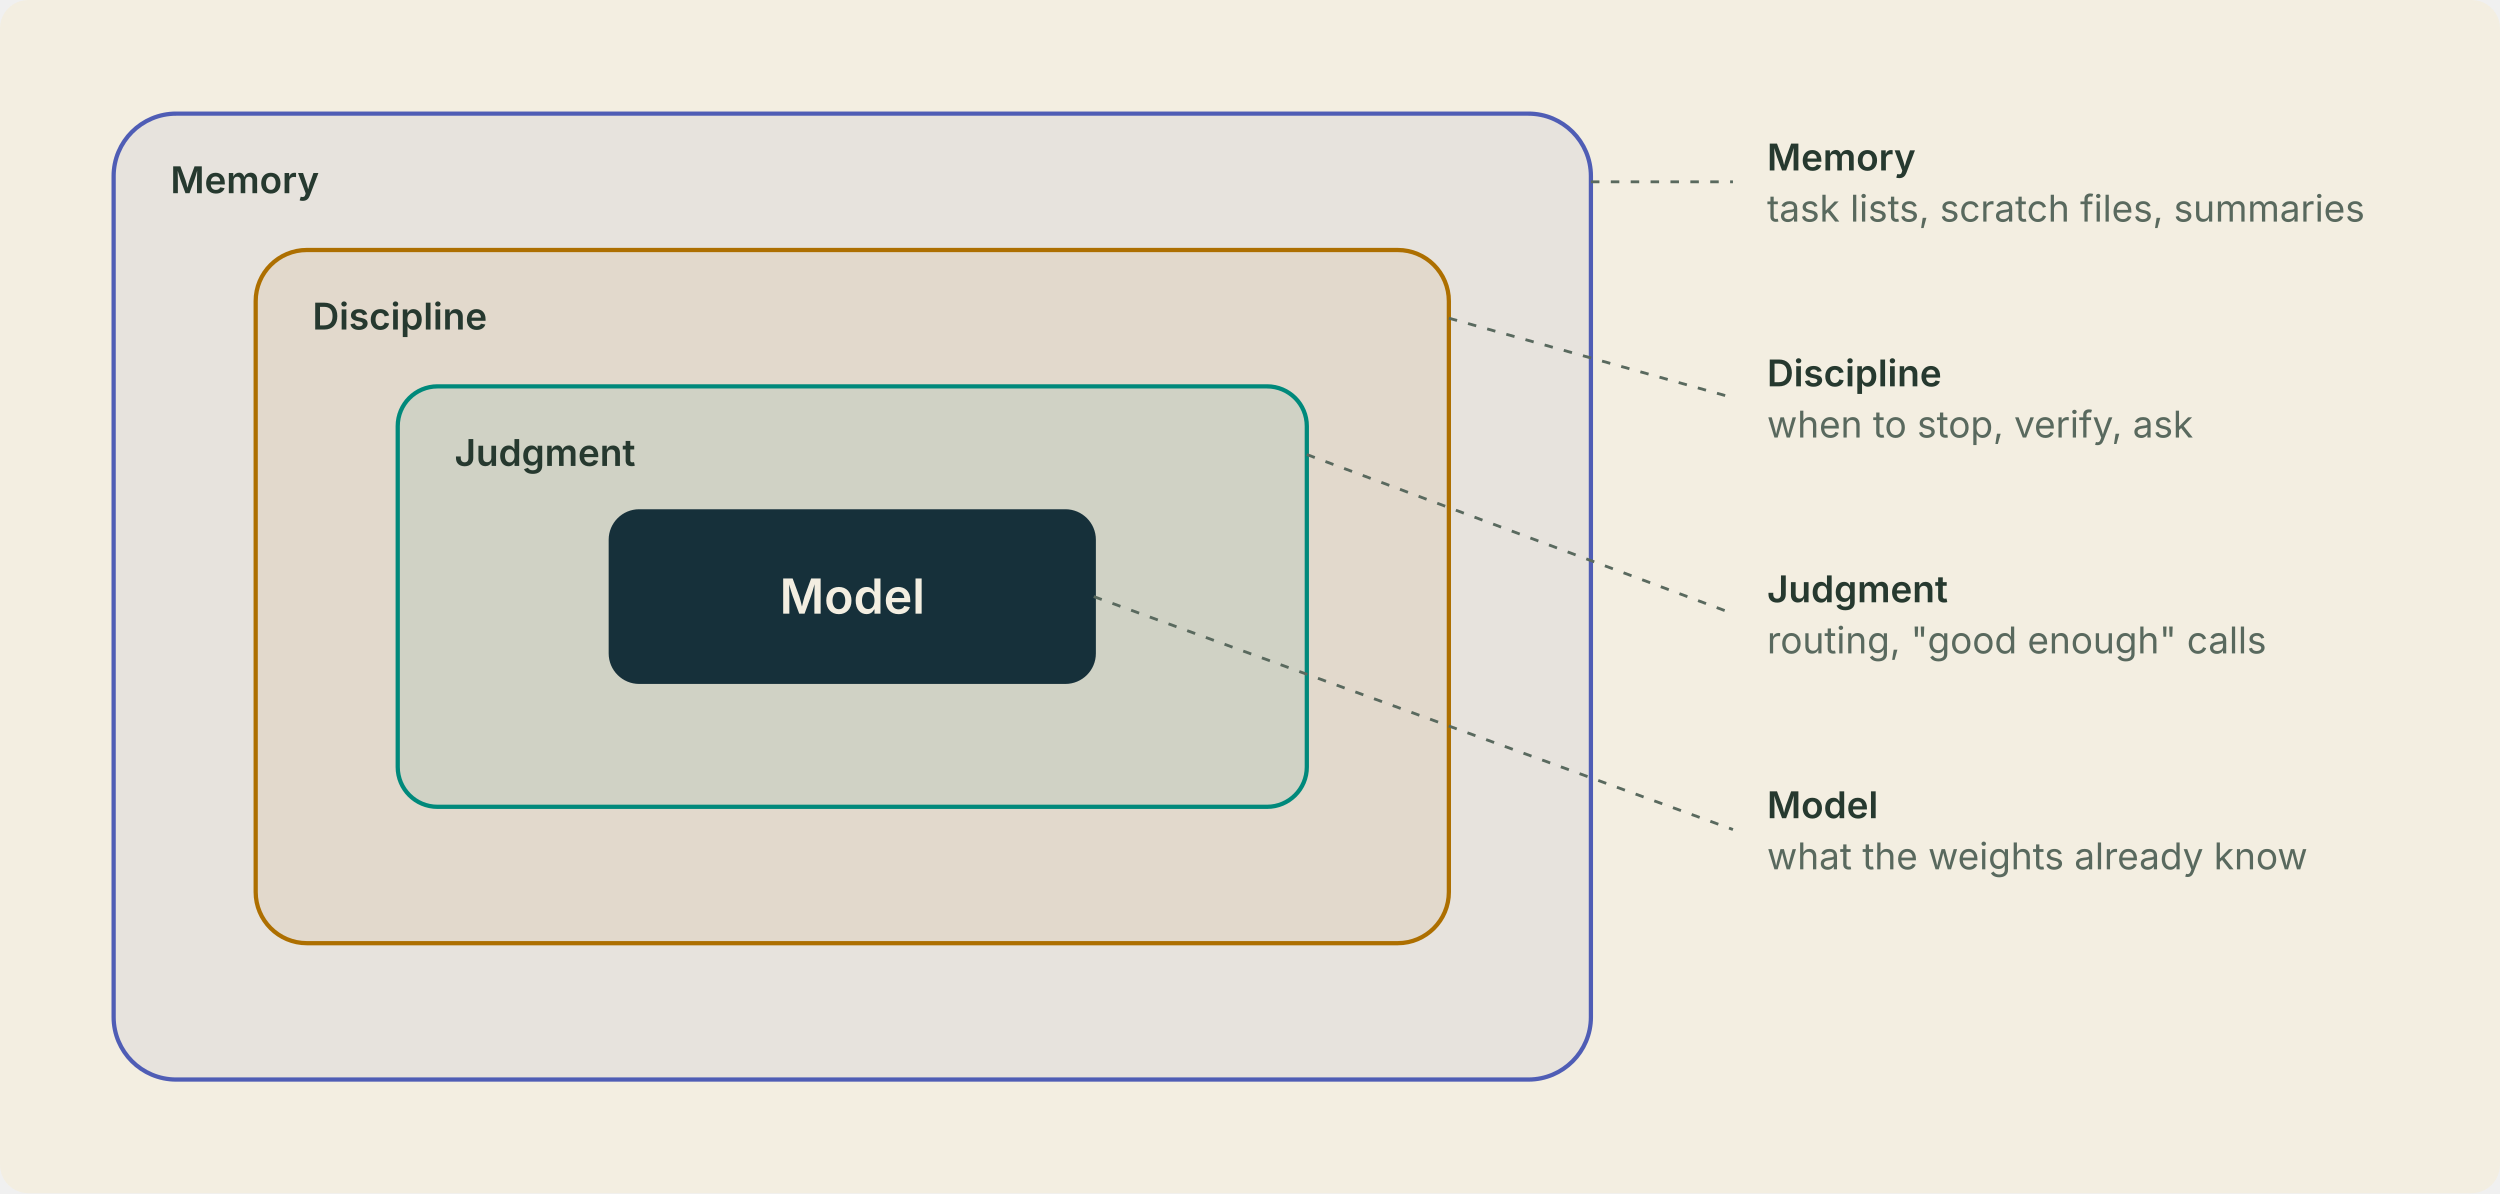
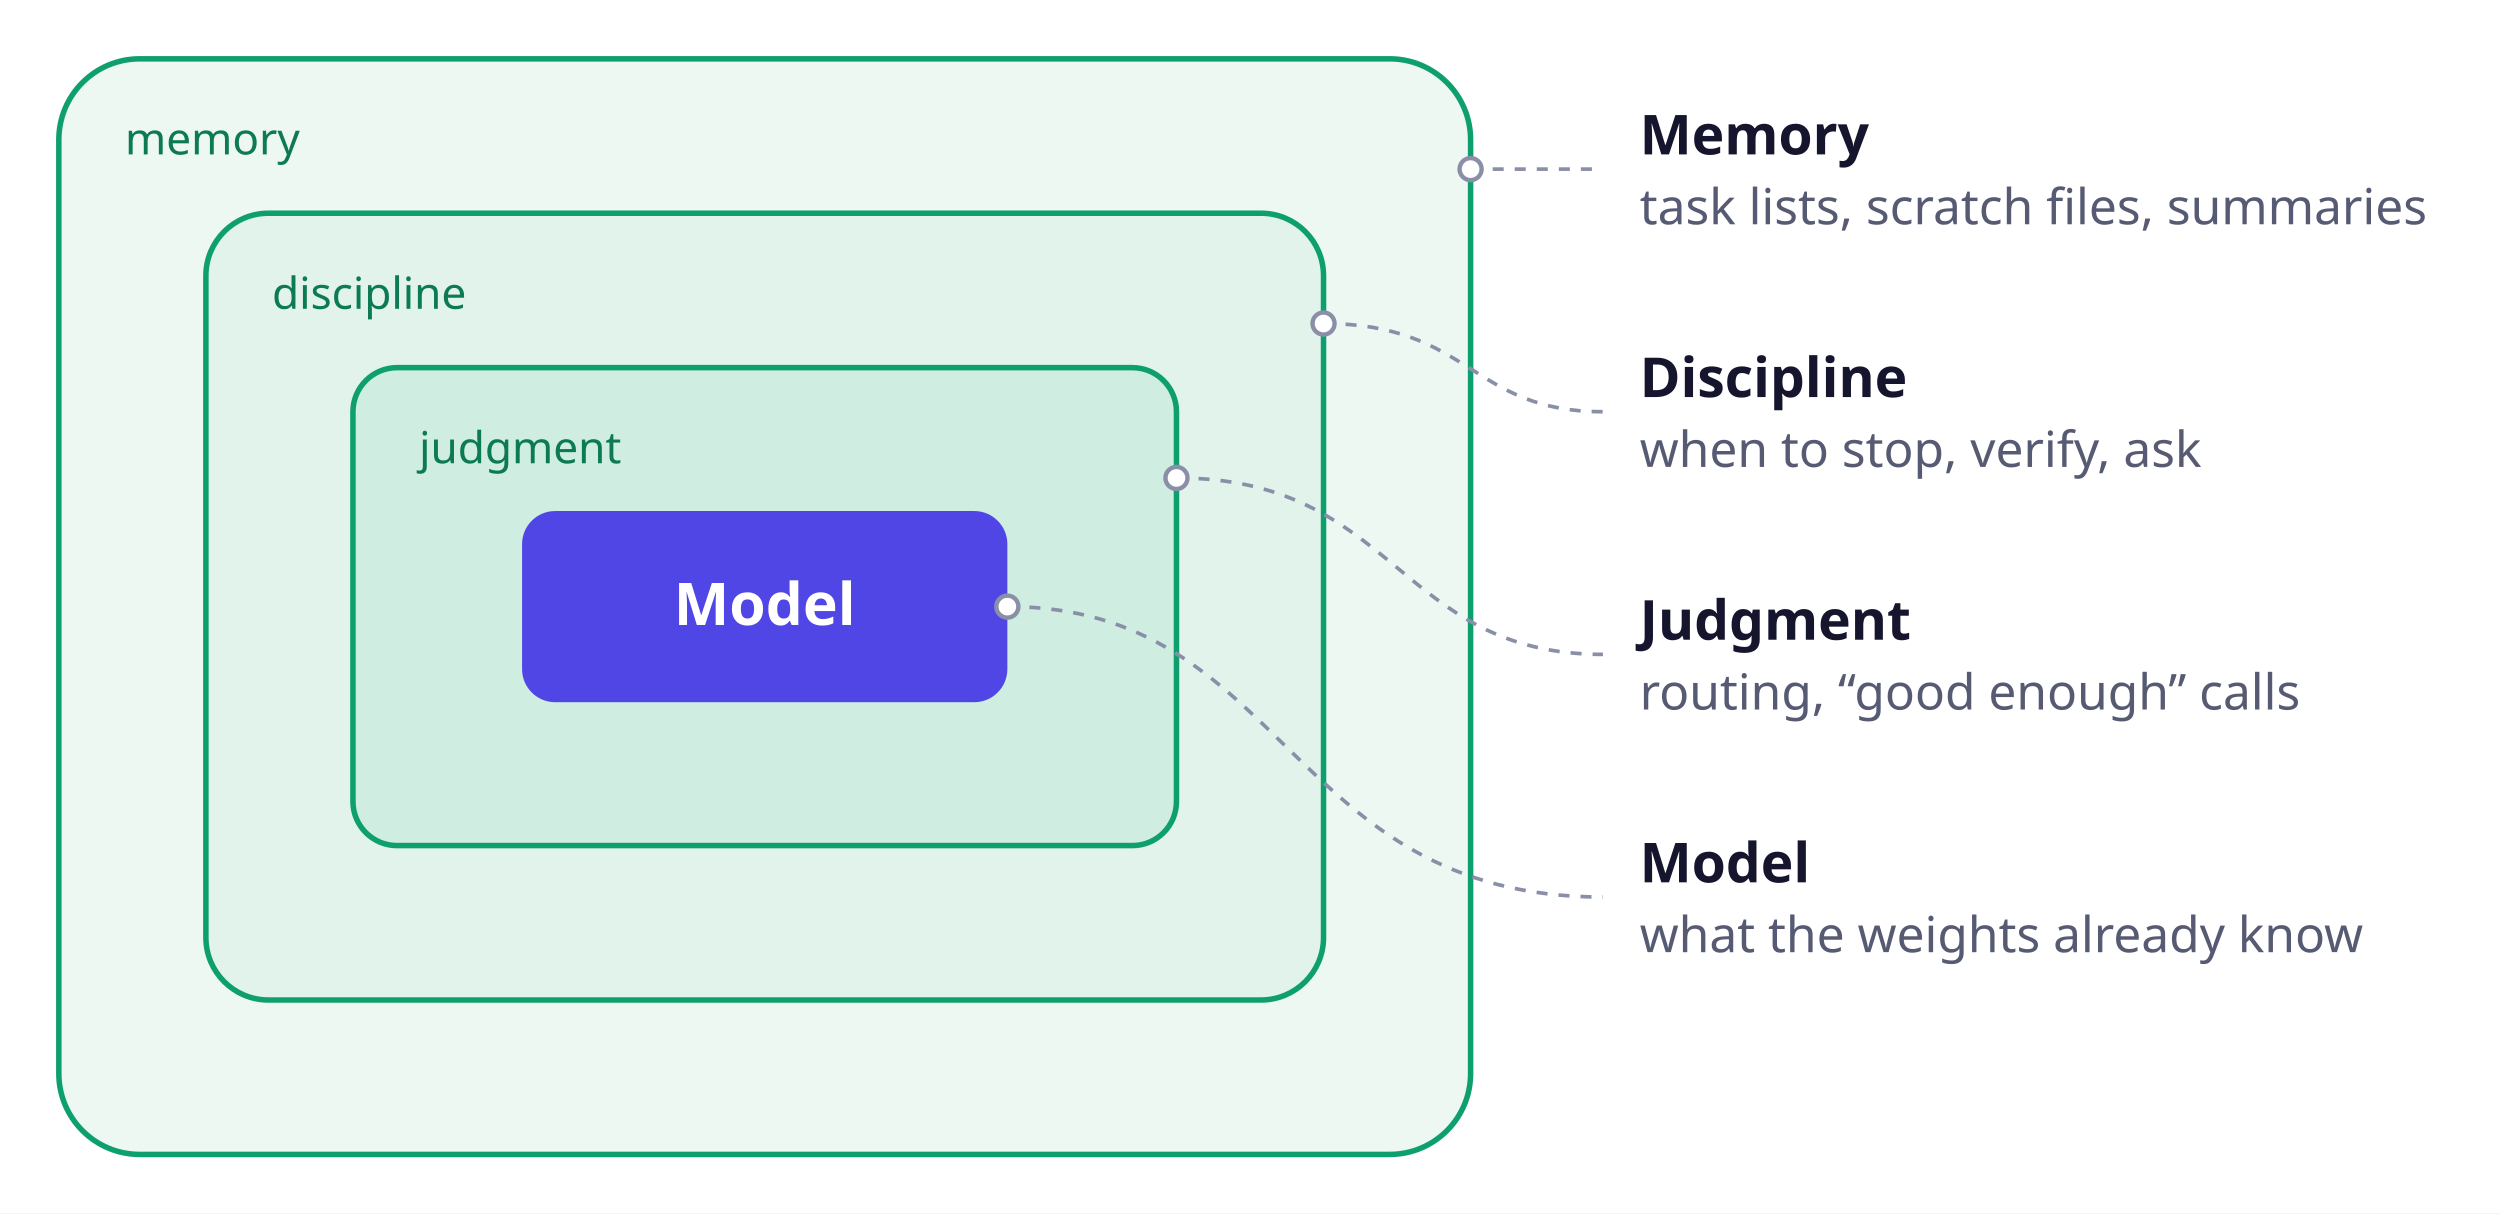
- <svg xmlns="http://www.w3.org/2000/svg" viewBox="0 0 880 420" font-family="Inter, 'PingFang SC', sans-serif">
-   <rect width="880" height="420" rx="10" fill="#f3eee1" />
-   <g fill="none" stroke-width="1.5">
-     <rect x="40" y="40" width="520" height="340" rx="22" fill="#4f5db512" stroke="#4f5db5" />
-     <rect x="90" y="88" width="420" height="244" rx="18" fill="#ad6f0014" stroke="#ad6f00" />
-     <rect x="140" y="136" width="320" height="148" rx="14" fill="#00897b14" stroke="#00897b" />
-     <rect x="215" y="180" width="170" height="60" rx="10" fill="#16303a" stroke="#16303a" />
+ <svg xmlns="http://www.w3.org/2000/svg" class="layers" viewBox="0 0 680 330" font-family="'Source Sans 3','EC Sans',system-ui,sans-serif">
+   <rect width="680" height="330" fill="#FFFFFF" class="ly-bg" />
+   <rect class="ly-r1" x="16" y="16" width="384" height="298" rx="22" fill="#EEF8F3" stroke="#0E9F6E" stroke-width="1.5" />
+   <rect class="ly-r2" x="56" y="58" width="304" height="214" rx="17" fill="#E1F3EB" stroke="#0E9F6E" stroke-width="1.5" />
+   <rect class="ly-r3" x="96" y="100" width="224" height="130" rx="12" fill="#CFEDE0" stroke="#0E9F6E" stroke-width="1.5" />
+   <rect class="ly-m" x="142" y="139" width="132" height="52" rx="9" fill="#4F46E5" />
+   <text class="ly-mt" x="208" y="170" text-anchor="middle" font-size="16" font-weight="700" fill="#FFFFFF">Model</text>
+   <text class="ly-l" x="34" y="42" font-size="12" fill="#0B7A55">memory</text>
+   <text class="ly-l" x="74" y="84" font-size="12" fill="#0B7A55">discipline</text>
+   <text class="ly-l" x="114" y="126" font-size="12" fill="#0B7A55">judgment</text>
+   <g class="ly-lead" fill="none" stroke="#8A8FA8" stroke-dasharray="3 3">
+     <path d="M400 46H436" />
+     <path d="M360 88C400 88 400 112 436 112" />
+     <path d="M320 130C380 130 380 178 436 178" />
+     <path d="M274 165C350 165 350 244 436 244" />
  </g>
-   <text x="300" y="216" text-anchor="middle" fill="#f3eee1" font-size="17" font-weight="600">Model</text>
-   <g font-size="13" font-weight="600" fill="#26392f">
-     <text x="60" y="68">Memory</text>
-     <text x="110" y="116">Discipline</text>
-     <text x="160" y="164">Judgment</text>
+   <g class="ly-dot" fill="#FFFFFF" stroke="#8A8FA8" stroke-width="1.2">
+     <circle cx="400" cy="46" r="3" />
+     <circle cx="360" cy="88" r="3" />
+     <circle cx="320" cy="130" r="3" />
+     <circle cx="274" cy="165" r="3" />
  </g>
-   <g stroke="#59695e" stroke-width="1" stroke-dasharray="3 4">
-     <line x1="560" y1="64" x2="610" y2="64" />
-     <line x1="510" y1="112" x2="610" y2="140" />
-     <line x1="460" y1="160" x2="610" y2="216" />
-     <line x1="385" y1="210" x2="610" y2="292" />
+   <g font-size="15" font-weight="600" fill="#15162E">
+     <text class="ly-n" x="446" y="42">Memory</text>
+     <text class="ly-n" x="446" y="108">Discipline</text>
+     <text class="ly-n" x="446" y="174">Judgment</text>
+     <text class="ly-n" x="446" y="240">Model</text>
  </g>
-   <g font-size="13" fill="#26392f">
-     <text x="622" y="60" font-weight="600">Memory</text>
-     <text x="622" y="78" fill="#59695e">task lists, scratch files, summaries</text>
-     <text x="622" y="136" font-weight="600">Discipline</text>
-     <text x="622" y="154" fill="#59695e">when to stop, verify, ask</text>
-     <text x="622" y="212" font-weight="600">Judgment</text>
-     <text x="622" y="230" fill="#59695e">routing, "good enough" calls</text>
-     <text x="622" y="288" font-weight="600">Model</text>
-     <text x="622" y="306" fill="#59695e">what the weights already know</text>
+   <g font-size="13.5" fill="#565B73">
+     <text class="ly-d" x="446" y="61">task lists, scratch files, summaries</text>
+     <text class="ly-d" x="446" y="127">when to stop, verify, ask</text>
+     <text class="ly-d" x="446" y="193">routing, “good enough” calls</text>
+     <text class="ly-d" x="446" y="259">what the weights already know</text>
  </g>
</svg>
